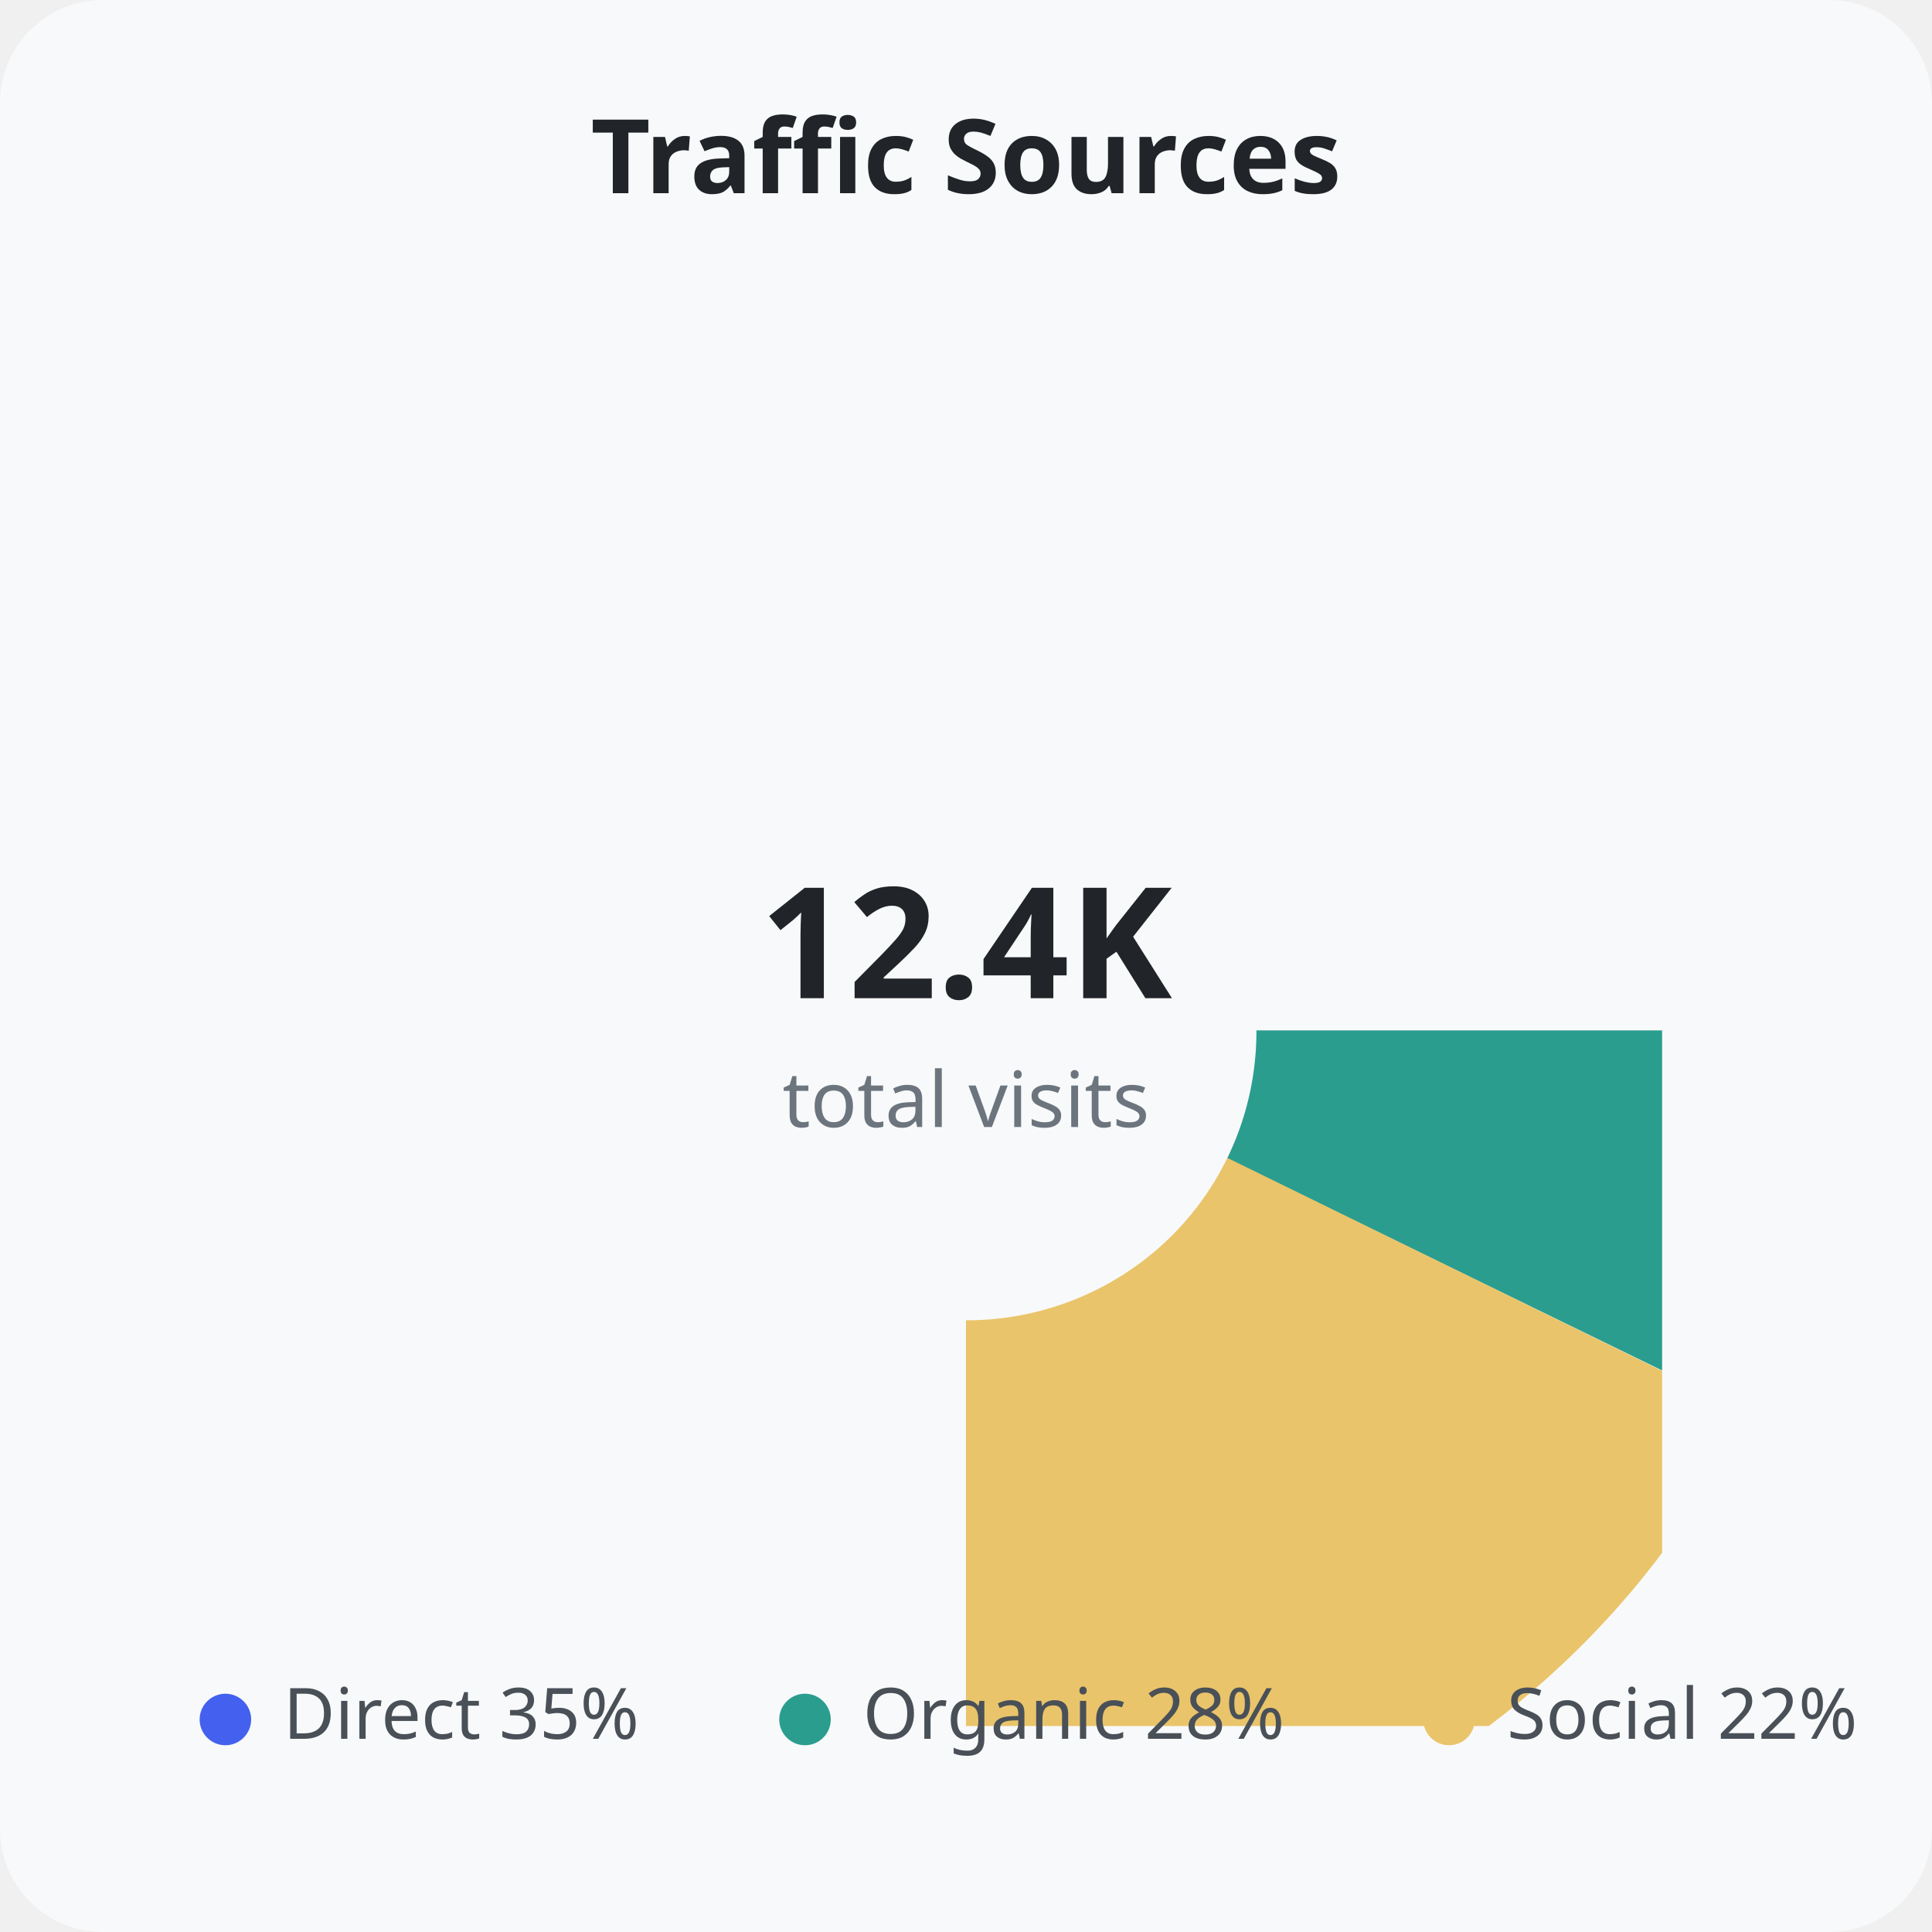
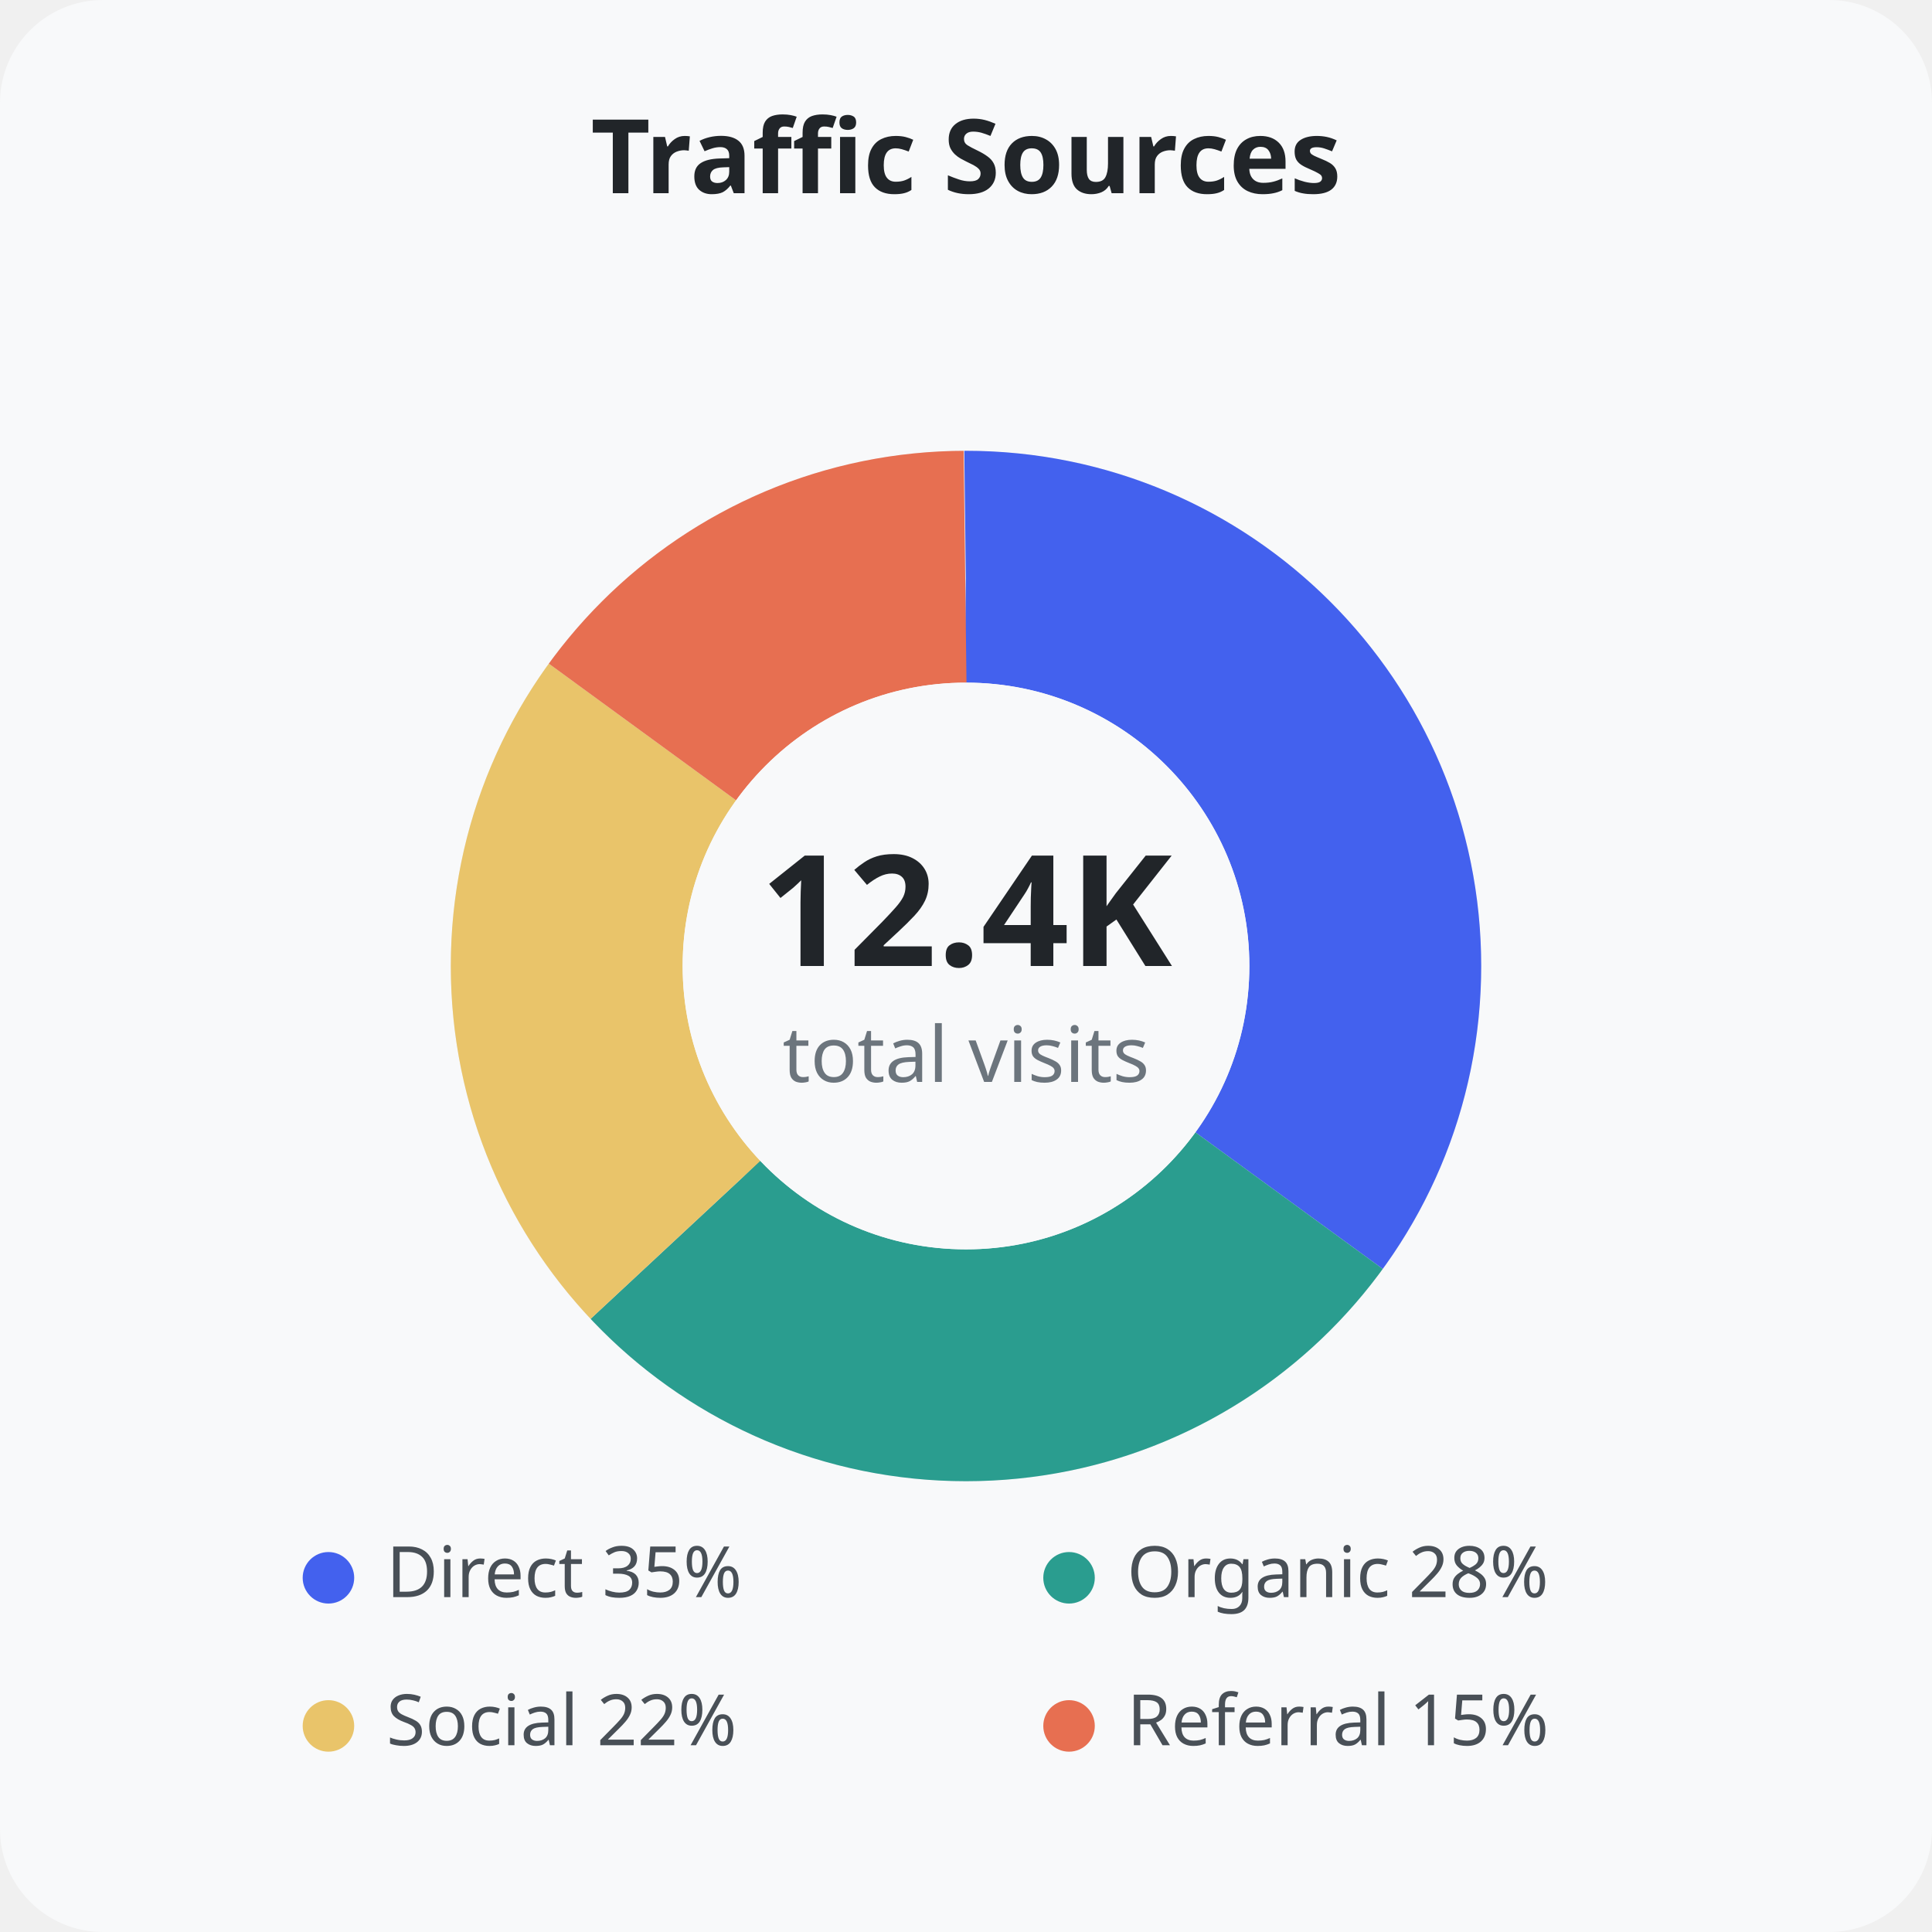
<svg xmlns="http://www.w3.org/2000/svg" viewBox="0 0 300 300">
-   <defs>
-     <mask id="donut-mask">
-       <rect width="300" height="300" fill="white" />
-       <circle cx="150" cy="150" r="55" fill="black" />
-     </mask>
-   </defs>
  <rect width="300" height="300" rx="16" fill="#f8f9fa" />
  <text x="150" y="30" text-anchor="middle" font-family="system-ui, sans-serif" font-size="16" font-weight="bold" fill="#212529">
		Traffic Sources
	</text>
-   <g mask="url(#donut-mask)" transform="translate(150, 160)">
-     <path d="M0,-90 A90,90 0 0,1 76.5,-47.4" fill="none" stroke="#4361ee" stroke-width="90" />
-     <path d="M76.5,-47.4 A90,90 0 0,1 81,39.6" fill="none" stroke="#2a9d8f" stroke-width="90" />
-     <path d="M81,39.6 A90,90 0 0,1 -27,85.8" fill="none" stroke="#e9c46a" stroke-width="90" />
-     <path d="M-27,85.8 A90,90 0 0,1 0,-90" fill="none" stroke="#e76f51" stroke-width="90" />
+   <g transform="rotate(-90 150 150)">
+     <circle cx="150" cy="150" r="62" fill="none" stroke="#e9ecef" stroke-width="36" />
+     <circle cx="150" cy="150" r="62" fill="none" stroke="#4361ee" stroke-width="36" stroke-dasharray="136.35 253.21" stroke-dashoffset="0" />
+     <circle cx="150" cy="150" r="62" fill="none" stroke="#2a9d8f" stroke-width="36" stroke-dasharray="108.98 280.58" stroke-dashoffset="-136.35" />
+     <circle cx="150" cy="150" r="62" fill="none" stroke="#e9c46a" stroke-width="36" stroke-dasharray="85.70 303.86" stroke-dashoffset="-245.33" />
+     <circle cx="150" cy="150" r="62" fill="none" stroke="#e76f51" stroke-width="36" stroke-dasharray="58.43 331.13" stroke-dashoffset="-331.03" />
  </g>
-   <text x="150" y="155" text-anchor="middle" font-family="system-ui, sans-serif" font-size="24" font-weight="bold" fill="#212529">
+   <circle cx="150" cy="150" r="44" fill="#f8f9fa" />
+   <text x="150" y="150" text-anchor="middle" font-family="system-ui, sans-serif" font-size="24" font-weight="bold" fill="#212529">
		12.4K
	</text>
-   <text x="150" y="175" text-anchor="middle" font-family="system-ui, sans-serif" font-size="12" fill="#6c757d">
+   <text x="150" y="168" text-anchor="middle" font-family="system-ui, sans-serif" font-size="12" fill="#6c757d">
		total visits
	</text>
-   <g transform="translate(30, 270)" font-family="system-ui, sans-serif" font-size="11">
+   <g transform="translate(46, 248)" font-family="system-ui, sans-serif" font-size="11">
    <circle cx="5" cy="-3" r="4" fill="#4361ee" />
    <text x="14" y="0" fill="#495057">Direct 35%</text>
-     <circle cx="95" cy="-3" r="4" fill="#2a9d8f" />
-     <text x="104" y="0" fill="#495057">Organic 28%</text>
-     <circle cx="195" cy="-3" r="4" fill="#e9c46a" />
-     <text x="204" y="0" fill="#495057">Social 22%</text>
-     <circle cx="275" cy="-3" r="4" fill="#e76f51" />
-     <text x="284" y="0" fill="#495057">Ref 15%</text>
+     <circle cx="120" cy="-3" r="4" fill="#2a9d8f" />
+     <text x="129" y="0" fill="#495057">Organic 28%</text>
+     <circle cx="5" cy="20" r="4" fill="#e9c46a" />
+     <text x="14" y="23" fill="#495057">Social 22%</text>
+     <circle cx="120" cy="20" r="4" fill="#e76f51" />
+     <text x="129" y="23" fill="#495057">Referral 15%</text>
  </g>
</svg>
